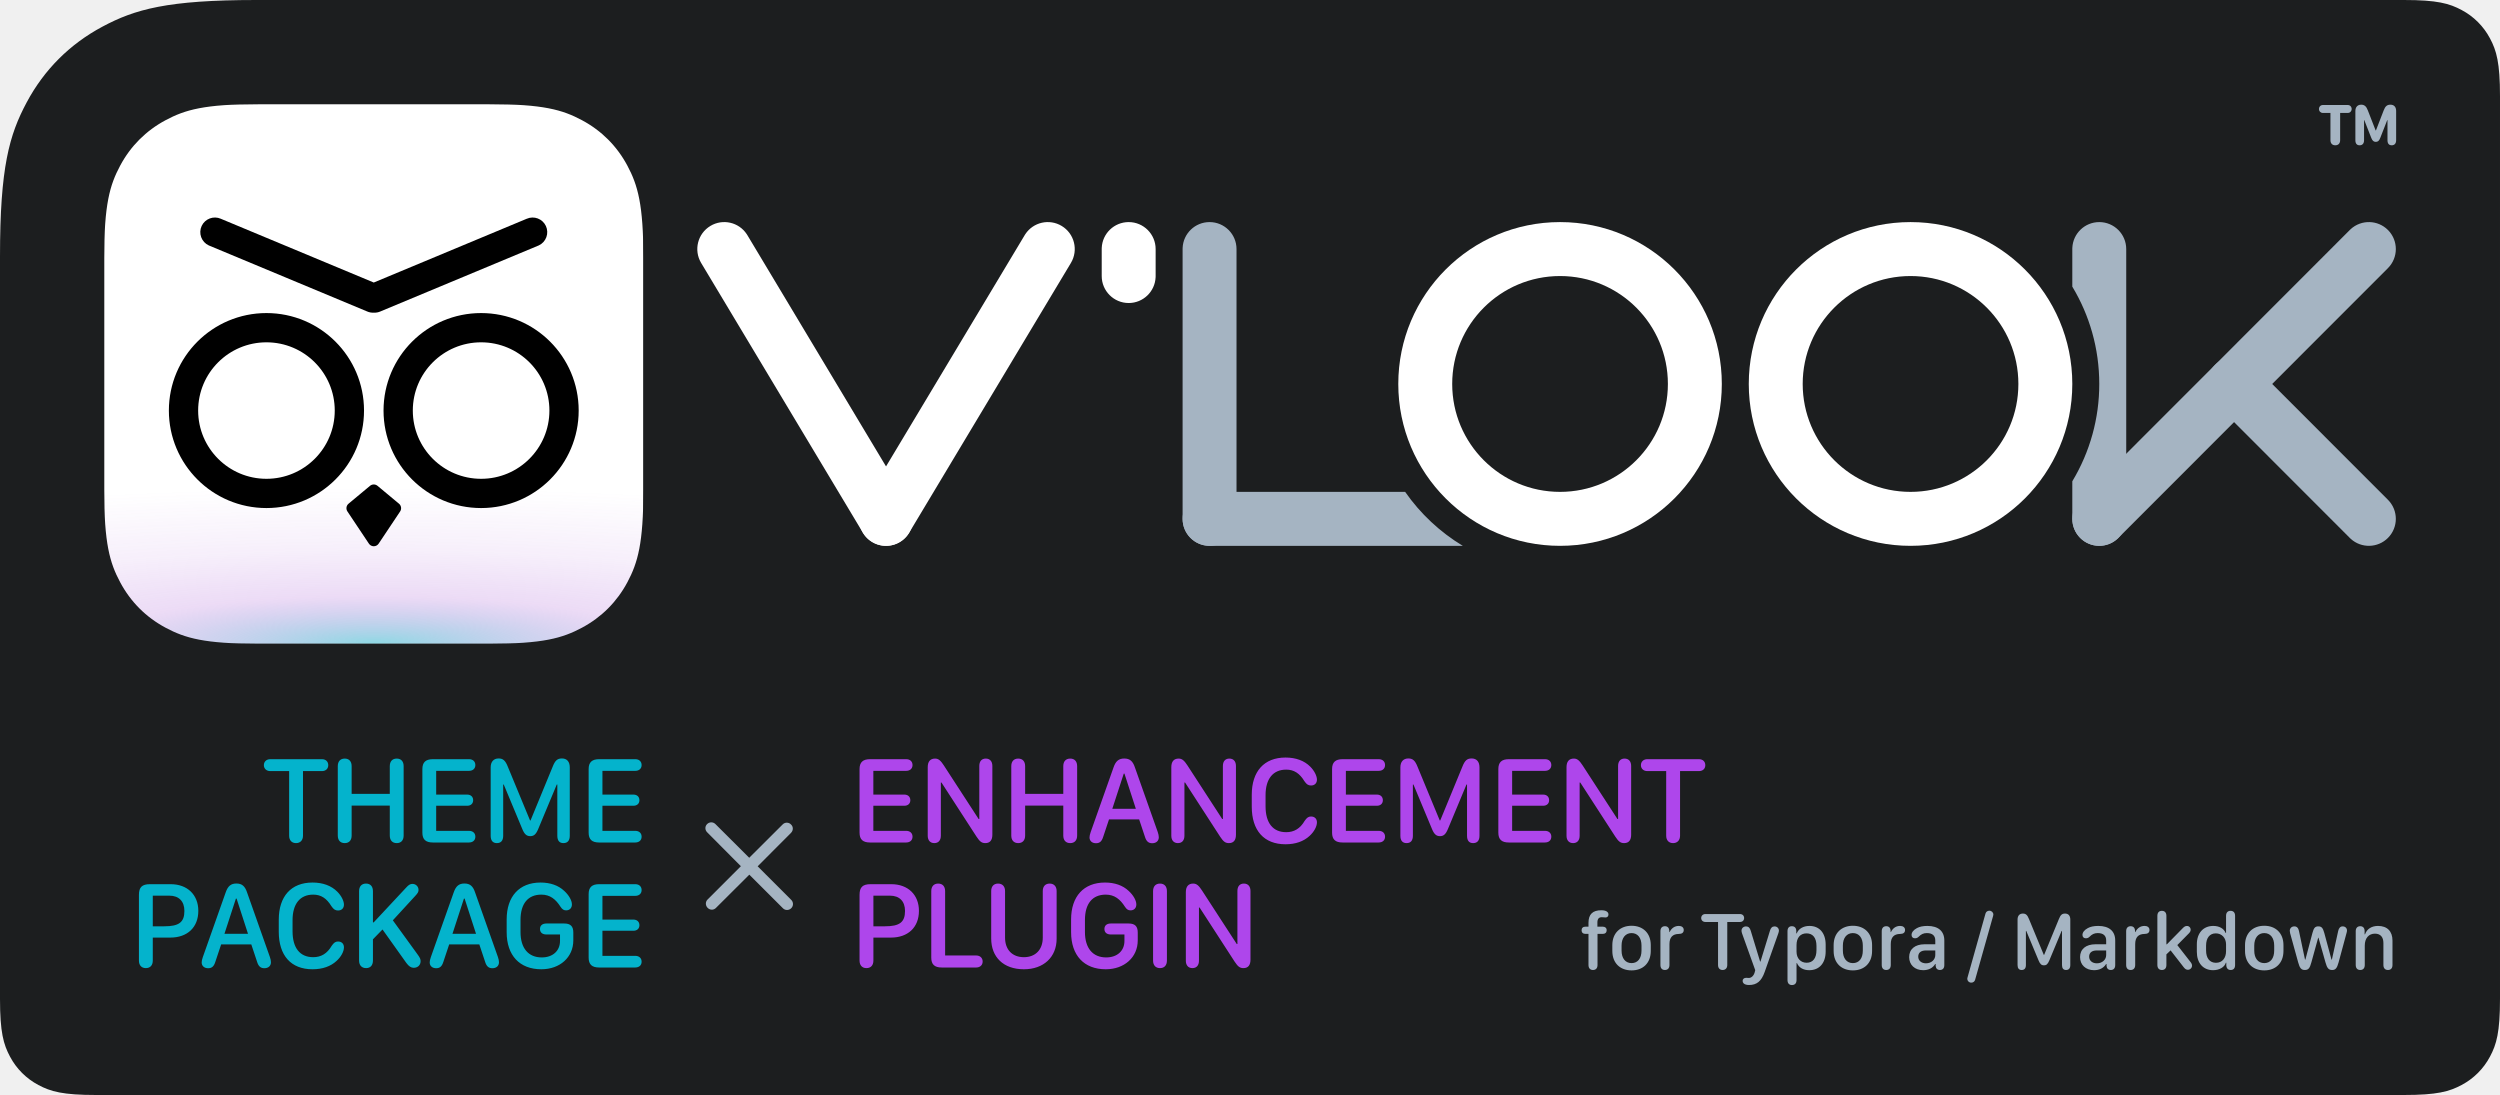
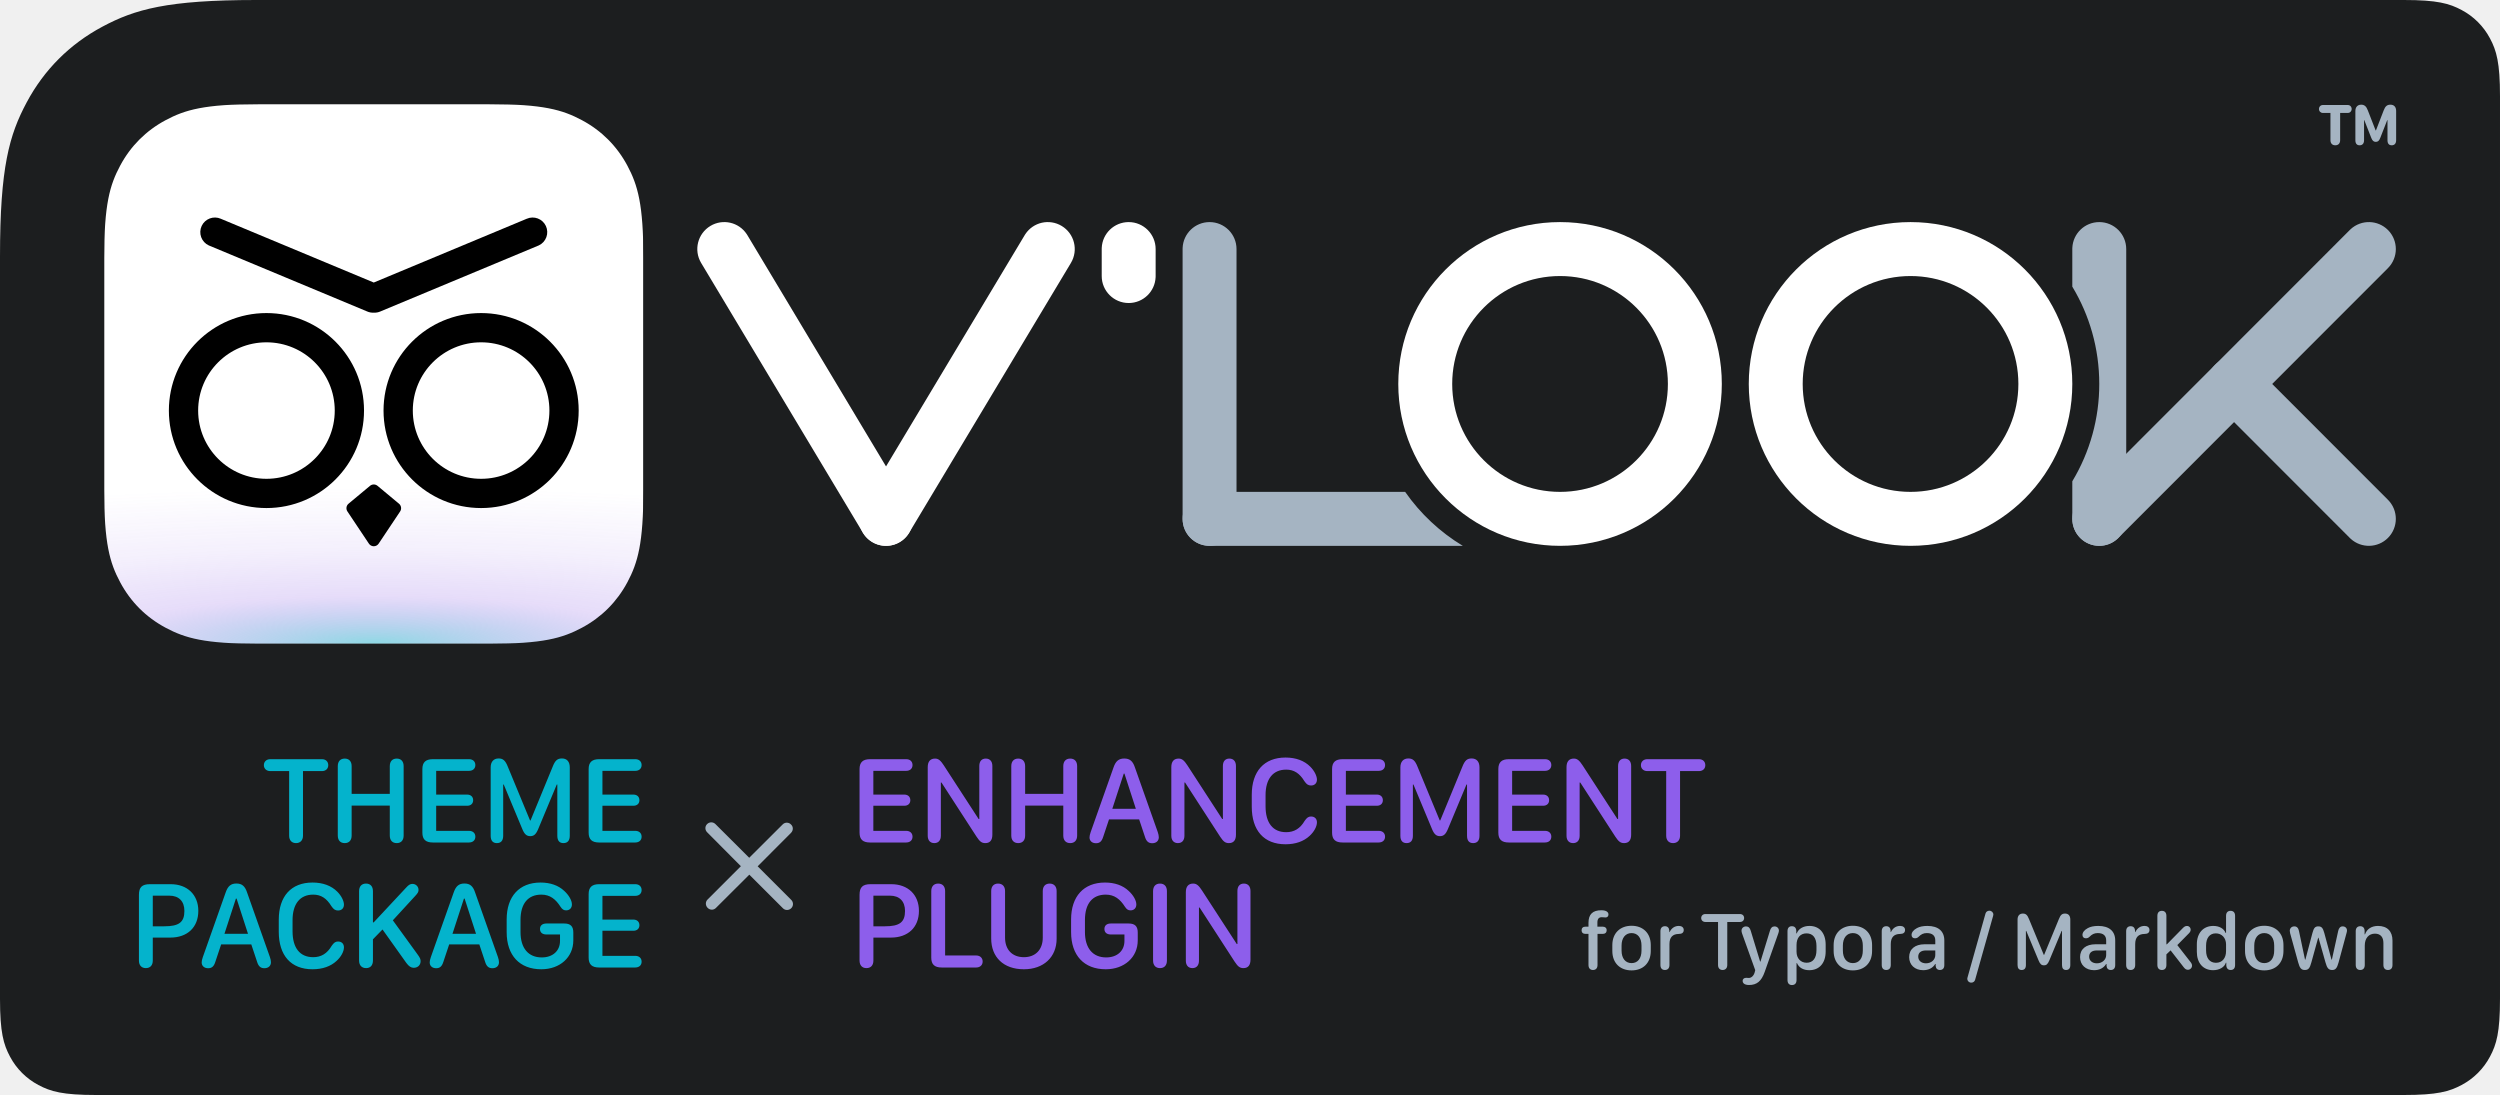
<svg xmlns="http://www.w3.org/2000/svg" xmlns:xlink="http://www.w3.org/1999/xlink" width="500" height="219" viewBox="0 0 500 219">
  <defs>
    <path d="M51.278 0H480.77c6.686 0 9.11.696 11.555 2.003a13.63 13.63 0 0 1 5.67 5.67c1.308 2.445 2.004 4.87 2.004 11.556v180.542c0 6.686-.696 9.11-2.003 11.555a13.63 13.63 0 0 1-5.67 5.67c-2.445 1.308-4.87 2.004-11.556 2.004H19.229c-6.686 0-9.11-.696-11.555-2.003a13.63 13.63 0 0 1-5.67-5.67C.695 208.881 0 206.456 0 199.77V51.278c0-17.83 1.857-24.296 5.343-30.815 3.486-6.518 8.602-11.634 15.12-15.12C26.982 1.857 33.447 0 51.278 0z" id="a" />
    <path d="M30.782 0h46.28c10.703 0 14.584 1.114 18.497 3.207 3.913 2.093 6.984 5.164 9.077 9.077 2.093 3.913 3.207 7.794 3.207 18.498v46.353c0 10.703-1.114 14.585-3.207 18.498-2.093 3.913-5.164 6.984-9.077 9.076-3.913 2.093-7.794 3.208-18.498 3.208h-46.28c-10.703 0-14.584-1.115-18.497-3.208-3.913-2.092-6.984-5.163-9.077-9.076C1.114 91.72 0 87.838 0 77.135V30.782c0-10.704 1.114-14.585 3.207-18.498C5.3 8.371 8.371 5.3 12.284 3.207 16.197 1.114 20.078 0 30.782 0z" id="b" />
    <radialGradient cy="100%" fx="50%" fy="100%" r="72.558%" gradientTransform="matrix(0 -1 2.40112 0 -1.901 1.5)" id="d">
      <stop stop-color="#04AAC2" stop-opacity=".45" offset="0%" />
-       <stop stop-color="#9639CC" stop-opacity=".18" offset="30.303%" />
-       <stop stop-color="#9639CC" stop-opacity=".08" offset="59.775%" />
-       <stop stop-color="#9639CC" stop-opacity="0" offset="100%" />
+       <stop stop-color="#753FE0" stop-opacity=".18" offset="30.303%" />
+       <stop stop-color="#753FE0" stop-opacity=".08" offset="59.775%" />
+       <stop stop-color="#753FE0" stop-opacity="0" offset="100%" />
    </radialGradient>
  </defs>
  <g fill="none" xlink:href="#a" fill-rule="evenodd">
    <use fill="#1C1E1F" xlink:href="#a" />
    <g transform="translate(20.833 20.833)">
      <mask id="c" fill="#fff">
        <use xlink:href="#b" />
      </mask>
      <g mask="url(#c)">
        <path fill="#FFF" d="M0 0h107.843v107.917H0z" />
        <path fill="url(#d)" d="M0 64.75h107.843v43.167H0z" />
      </g>
      <g mask="url(#c)" fill="#000">
        <path d="M54.67 76.332l4.297 3.577a1.17 1.17 0 0 1 .225 1.55l-4.296 6.438a1.17 1.17 0 0 1-1.948 0l-4.296-6.439a1.17 1.17 0 0 1 .224-1.55l4.296-3.576a1.17 1.17 0 0 1 1.499 0zM32.457 41.78c10.777 0 19.514 8.73 19.514 19.499 0 10.769-8.737 19.498-19.514 19.498-10.778 0-19.515-8.73-19.515-19.498 0-10.769 8.737-19.499 19.515-19.499zm42.932 0c10.777 0 19.514 8.73 19.514 19.499 0 10.769-8.737 19.498-19.514 19.498-10.778 0-19.515-8.73-19.515-19.498 0-10.769 8.737-19.499 19.515-19.499zm-42.932 5.85c-7.545 0-13.66 6.11-13.66 13.649 0 7.538 6.115 13.649 13.66 13.649 7.544 0 13.66-6.111 13.66-13.65 0-7.537-6.116-13.648-13.66-13.648zm42.932 0c-7.545 0-13.66 6.11-13.66 13.649 0 7.538 6.115 13.649 13.66 13.649 7.544 0 13.66-6.111 13.66-13.65 0-7.537-6.116-13.648-13.66-13.648zm9.123-24.711a2.929 2.929 0 0 1 3.83 1.442 2.923 2.923 0 0 1-1.416 3.887L55.312 41.429l-.06.028c-.433.19-.887.267-1.33.243a2.916 2.916 0 0 1-1.331-.243l-.045-.02-.032-.014-31.597-13.175A2.923 2.923 0 0 1 19.5 24.36a2.929 2.929 0 0 1 3.83-1.442l.06.027 30.53 12.729 30.53-12.73z" />
      </g>
    </g>
    <g fill-rule="nonzero">
      <path d="M443 72.976a5.39 5.39 0 0 1 7.432-.186l.194.186 26.961 26.98a5.398 5.398 0 0 1 0 7.63 5.39 5.39 0 0 1-7.43.186l-.195-.186L443 80.607a5.398 5.398 0 0 1 0-7.63z" fill="#A5B4C2" />
      <path d="M477.587 45.997a5.39 5.39 0 0 0-7.43-.186l-.195.186-53.922 53.958a5.398 5.398 0 0 0 0 7.631 5.39 5.39 0 0 0 7.43.186l.196-.186 53.921-53.958a5.398 5.398 0 0 0 0-7.631z" fill="#A5B4C2" />
      <path d="M212.333 45.186a5.39 5.39 0 0 0-7.266 1.641l-.132.21-32.353 53.958a5.398 5.398 0 0 0 1.85 7.403 5.39 5.39 0 0 0 7.266-1.642l.132-.21 32.353-53.957a5.398 5.398 0 0 0-1.85-7.403z" fill="#FFF" />
      <path d="M142.079 45.186a5.39 5.39 0 0 1 7.266 1.641l.132.21 32.353 53.958a5.398 5.398 0 0 1-1.85 7.403 5.39 5.39 0 0 1-7.266-1.642l-.132-.21L140.23 52.59a5.398 5.398 0 0 1 1.85-7.403z" fill="#FFF" />
      <path d="M241.912 44.417c-2.9 0-5.265 2.29-5.387 5.161l-.005.234v53.959a5.394 5.394 0 0 0 5.392 5.396c2.9 0 5.264-2.29 5.387-5.162l.005-.234V49.812a5.394 5.394 0 0 0-5.392-5.395z" fill="#A5B4C2" />
      <path d="M225.735 44.417c-2.9 0-5.265 2.29-5.387 5.161l-.005.234v5.396a5.394 5.394 0 0 0 5.392 5.396c2.9 0 5.265-2.29 5.387-5.162l.005-.234v-5.396a5.394 5.394 0 0 0-5.392-5.395z" fill="#FFF" />
      <path d="M419.853 44.417a5.394 5.394 0 0 1 5.392 5.395v53.959l-.005.234a5.394 5.394 0 0 1-5.387 5.162 5.394 5.394 0 0 1-5.392-5.396v-7.514a37.614 37.614 0 0 0 5.392-19.465c0-7.12-1.969-13.78-5.392-19.465v-7.515l.005-.234a5.394 5.394 0 0 1 5.387-5.161zM281.03 98.374a37.96 37.96 0 0 0 11.528 10.793h-50.646l-.234-.005a5.394 5.394 0 0 1-5.158-5.391 5.394 5.394 0 0 1 5.392-5.396z" fill="#A5B4C2" />
      <path d="M312.01 44.417c-17.868 0-32.353 14.494-32.353 32.375 0 17.88 14.485 32.375 32.353 32.375 17.868 0 32.353-14.495 32.353-32.375 0-17.88-14.485-32.375-32.353-32.375zm0 10.791c11.912 0 21.568 9.663 21.568 21.584 0 11.92-9.656 21.583-21.568 21.583s-21.569-9.663-21.569-21.583c0-11.92 9.657-21.584 21.569-21.584zM382.108 44.417c-17.868 0-32.353 14.494-32.353 32.375 0 17.88 14.485 32.375 32.353 32.375 17.868 0 32.353-14.495 32.353-32.375 0-17.88-14.485-32.375-32.353-32.375zm0 10.791c11.912 0 21.568 9.663 21.568 21.584 0 11.92-9.656 21.583-21.568 21.583s-21.569-9.663-21.569-21.583c0-11.92 9.657-21.584 21.569-21.584z" fill="#FFF" />
    </g>
    <g fill="#A5B4C2" fill-rule="nonzero">
      <path d="M467.057 29.059c.603 0 .972-.387.972-1.02v-5.45h1.53c.445 0 .773-.339.773-.79 0-.457-.328-.797-.773-.797h-4.987c-.445 0-.779.34-.779.797 0 .451.334.79.78.79h1.517v5.45c0 .633.363 1.02.967 1.02zM471.926 29.059c.562 0 .885-.37.885-1.008v-4.026h.046l1.4 3.563c.23.586.505.785.903.785.393 0 .662-.187.89-.785l1.395-3.563h.053v4.026c0 .656.293 1.008.844 1.008.562 0 .885-.37.885-1.008v-5.86c0-.796-.416-1.254-1.143-1.254-.65 0-1.031.293-1.348 1.143l-1.547 4.002h-.064l-1.553-3.996c-.31-.838-.715-1.149-1.336-1.149-.715 0-1.16.475-1.16 1.254v5.86c0 .656.293 1.008.85 1.008z" />
    </g>
    <g fill-rule="nonzero">
      <g fill="#04B3CC">
        <path d="M59.207 168.622c.854 0 1.392-.574 1.392-1.49v-12.914h3.796c.757 0 1.257-.476 1.257-1.184s-.5-1.197-1.257-1.197H54.043c-.744 0-1.27.489-1.27 1.197 0 .695.526 1.184 1.27 1.184h3.785v12.915c0 .928.524 1.49 1.379 1.49zM79.349 168.622c.866 0 1.379-.561 1.379-1.514V153.23c0-.952-.513-1.514-1.38-1.514-.878 0-1.391.562-1.391 1.514v5.542h-7.63v-5.542c0-.952-.512-1.514-1.379-1.514-.879 0-1.391.562-1.391 1.514v13.88c0 .952.512 1.513 1.391 1.513.867 0 1.38-.561 1.38-1.514v-5.993h7.629v5.993c0 .953.513 1.514 1.392 1.514zM84.475 166.522c0 1.368.66 1.978 2.1 1.978h7.214c.782 0 1.282-.452 1.282-1.16 0-.72-.5-1.172-1.282-1.172h-6.555v-5.017h6.201c.72 0 1.197-.427 1.197-1.11 0-.684-.476-1.124-1.197-1.124h-6.2v-4.748h6.579c.757 0 1.257-.452 1.257-1.16s-.5-1.172-1.257-1.172h-7.239c-1.44 0-2.1.623-2.1 1.978v12.707zM99.38 168.622c.818 0 1.258-.513 1.258-1.477v-10.242h.11l3.71 8.9c.44 1.073.891 1.427 1.6 1.427.695 0 1.135-.341 1.586-1.428l3.711-8.899h.11v10.242c0 .977.415 1.477 1.22 1.477.831 0 1.27-.513 1.27-1.477v-13.672c0-1.135-.573-1.782-1.562-1.782-.903 0-1.367.378-1.88 1.697l-4.407 10.705h-.097l-4.42-10.693c-.512-1.318-1-1.71-1.867-1.71-.989 0-1.587.66-1.587 1.783v13.672c0 .977.427 1.477 1.245 1.477zM117.727 166.522c0 1.368.66 1.978 2.1 1.978h7.214c.782 0 1.282-.452 1.282-1.16 0-.72-.5-1.172-1.282-1.172h-6.555v-5.017h6.201c.72 0 1.197-.427 1.197-1.11 0-.684-.476-1.124-1.197-1.124h-6.2v-4.748h6.579c.757 0 1.257-.452 1.257-1.16s-.5-1.172-1.257-1.172h-7.239c-1.44 0-2.1.623-2.1 1.978v12.707zM29.165 193.622c.88 0 1.392-.561 1.392-1.514v-4.59h3.503c3.406 0 5.603-2.038 5.603-5.346 0-3.21-2.185-5.335-5.53-5.335h-4.138c-1.586 0-2.209.599-2.209 2.149v13.122c0 .953.513 1.514 1.38 1.514zm1.392-8.362v-6.128h3.308c1.917 0 3.015 1.123 3.015 3.064 0 2.27-1.11 3.064-4.016 3.064h-2.307zM41.629 193.646c.744 0 1.16-.366 1.452-1.318l1.148-3.442h6.03l1.148 3.442c.28.94.72 1.318 1.464 1.318.794 0 1.319-.463 1.319-1.196 0-.305-.073-.635-.208-1.037l-4.577-12.952c-.415-1.233-1.014-1.758-2.124-1.758-1.111 0-1.71.537-2.137 1.758l-4.577 12.952c-.159.463-.232.78-.232 1.074 0 .708.525 1.16 1.294 1.16zm3.26-6.884l2.294-7.044h.134l2.283 7.044h-4.712zM55.752 186.334c0 4.773 2.442 7.52 6.75 7.52 2.015 0 3.638-.586 4.798-1.66.916-.818 1.49-1.904 1.49-2.722 0-.708-.452-1.172-1.185-1.172-.512 0-.83.232-1.27.866-.903 1.55-2.111 2.271-3.698 2.271-2.649 0-4.126-1.843-4.126-5.176v-2.221c0-3.26 1.49-5.115 4.126-5.115 1.563 0 2.686.732 3.65 2.32.44.646.793.854 1.33.854.696 0 1.172-.452 1.172-1.172 0-.733-.512-1.77-1.33-2.588-1.184-1.196-2.881-1.831-4.956-1.831-4.285 0-6.75 2.77-6.75 7.446v2.38zM82.742 193.561c.818 0 1.38-.55 1.38-1.33 0-.416-.123-.696-.684-1.453l-4.87-6.714 4.504-4.907c.5-.537.634-.794.634-1.16 0-.684-.524-1.22-1.22-1.22-.428 0-.77.195-1.245.732l-6.507 6.97h-.146v-6.25c0-.952-.513-1.514-1.38-1.514-.879 0-1.391.562-1.391 1.514v13.88c0 .952.525 1.513 1.404 1.513.866 0 1.367-.561 1.367-1.514v-4.248l1.916-1.965 4.761 6.69c.5.683.952.976 1.477.976zM87.234 193.646c.745 0 1.16-.366 1.453-1.318l1.147-3.442h6.03l1.148 3.442c.28.94.72 1.318 1.465 1.318.793 0 1.318-.463 1.318-1.196 0-.305-.073-.635-.207-1.037L95.01 178.46c-.415-1.233-1.013-1.758-2.124-1.758-1.11 0-1.709.537-2.136 1.758l-4.578 12.952c-.158.463-.232.78-.232 1.074 0 .708.525 1.16 1.294 1.16zm3.26-6.884l2.294-7.044h.135l2.282 7.044h-4.711zM101.333 186.432c0 4.651 2.588 7.422 6.934 7.422 3.723 0 6.396-2.405 6.396-5.774v-1.587c0-1.233-.561-1.794-1.818-1.794h-3.565c-.806 0-1.282.403-1.282 1.098 0 .696.476 1.099 1.282 1.099h2.722v1.306c0 1.965-1.452 3.284-3.65 3.284-2.685 0-4.248-1.856-4.248-5.066v-2.442c0-3.259 1.502-5.053 4.163-5.053 1.733 0 2.869.903 3.845 2.441.342.513.647.708 1.111.708.696 0 1.16-.464 1.16-1.184 0-.806-.61-1.868-1.538-2.71-1.16-1.098-2.784-1.672-4.737-1.672-4.26 0-6.775 2.783-6.775 7.385v2.54zM117.727 191.522c0 1.368.66 1.978 2.1 1.978h7.214c.782 0 1.282-.452 1.282-1.16 0-.72-.5-1.172-1.282-1.172h-6.555v-5.017h6.201c.72 0 1.197-.427 1.197-1.11 0-.684-.476-1.124-1.197-1.124h-6.2v-4.748h6.579c.757 0 1.257-.452 1.257-1.16s-.5-1.172-1.257-1.172h-7.239c-1.44 0-2.1.623-2.1 1.978v12.707z" />
      </g>
      <g fill="#A5B4C2">
        <path d="M319.503 192.997v-6.217h1.034c.504 0 .797-.277.797-.725 0-.455-.293-.724-.797-.724h-1.058v-.822c0-.74.293-1.066.878-1.066.35 0 .44.049.757.049.35 0 .578-.236.578-.602 0-.236-.114-.432-.325-.586-.245-.163-.619-.253-1.107-.253-1.71 0-2.564.79-2.564 2.523v.757h-.586c-.504 0-.797.269-.797.724 0 .456.301.725.797.725h.586v6.217c0 .635.334 1.001.904 1.001.57 0 .903-.366.903-1.001zM326.315 185.152c-2.247 0-3.85 1.432-3.85 3.882v1.147c0 2.482 1.603 3.898 3.85 3.898 2.237 0 3.84-1.416 3.84-3.898v-1.155c0-2.442-1.603-3.874-3.84-3.874zm0 1.465c1.237 0 1.985.968 1.985 2.498v1.001c0 1.555-.748 2.507-1.985 2.507-1.23 0-2.002-.952-2.002-2.507v-1c0-1.53.773-2.5 2.002-2.5zM333.891 192.997v-4.175c0-1.35.627-2.018 1.855-2.034.31-.008.546-.057.709-.171.195-.13.292-.334.292-.619 0-.268-.105-.488-.3-.618-.163-.13-.4-.195-.684-.195-.798 0-1.449.415-1.84 1.228h-.065v-.26c-.024-.578-.333-.911-.87-.911-.57 0-.904.366-.904 1v6.755c0 .635.318 1.001.896 1.001.577 0 .911-.366.911-1.001zM344.527 193.998c.57 0 .928-.382.928-.993v-8.61h2.531c.505 0 .838-.317.838-.79 0-.471-.333-.797-.838-.797h-6.901c-.496 0-.846.326-.846.798 0 .464.35.79.846.79h2.523v8.61c0 .618.35.992.92.992zM348.523 196.187a.67.67 0 0 0 .204.488c.211.212.594.326 1.074.326 1.554 0 2.482-.749 3.133-2.604l2.726-7.715c.082-.236.122-.407.122-.553 0-.489-.374-.847-.87-.847-.464 0-.765.285-.928.88l-1.888 6.151h-.073l-1.872-6.152c-.163-.594-.472-.879-.944-.879-.521 0-.904.366-.904.855 0 .146.033.325.106.545l2.637 7.349c0 .04-.106.455-.122.48-.195.659-.651 1.082-1.172 1.082-.212 0-.366-.032-.513-.032-.431 0-.716.252-.716.626zM359.306 196.008v-3.385h.09c.382.903 1.27 1.416 2.45 1.416 2.034 0 3.287-1.424 3.287-3.76v-1.343c0-2.327-1.237-3.751-3.247-3.751-1.22 0-2.19.57-2.54 1.497h-.089v-.529c-.024-.586-.342-.911-.887-.911-.561 0-.87.358-.87 1v9.766c0 .643.325 1.001.895 1.001.577 0 .911-.358.911-1zm0-5.672v-1.318c0-1.473.757-2.344 2.002-2.344 1.27 0 1.986.903 1.986 2.514v.847c0 1.595-.716 2.514-1.962 2.514-1.204 0-2.026-.887-2.026-2.213zM370.577 185.152c-2.246 0-3.85 1.432-3.85 3.882v1.147c0 2.482 1.604 3.898 3.85 3.898 2.238 0 3.841-1.416 3.841-3.898v-1.155c0-2.442-1.603-3.874-3.84-3.874zm0 1.465c1.237 0 1.986.968 1.986 2.498v1.001c0 1.555-.749 2.507-1.986 2.507-1.229 0-2.002-.952-2.002-2.507v-1c0-1.53.773-2.5 2.002-2.5zM378.154 192.997v-4.175c0-1.35.626-2.018 1.855-2.034.31-.008.545-.057.708-.171.196-.13.293-.334.293-.619 0-.268-.106-.488-.3-.618-.164-.13-.4-.195-.685-.195-.797 0-1.448.415-1.839 1.228h-.065v-.26c-.024-.578-.333-.911-.87-.911-.57 0-.904.366-.904 1v6.755c0 .635.317 1.001.895 1.001.578 0 .912-.366.912-1.001zM387.04 192.802h.09v.382c.04.513.358.814.854.814.562 0 .88-.358.88-.977v-4.923c0-1.872-1.213-2.913-3.386-2.913-.895 0-1.579.154-2.1.439-.724.39-1.066.879-1.066 1.375 0 .39.26.66.66.66.309 0 .52-.082.74-.293.496-.505.968-.75 1.652-.75 1.099 0 1.693.505 1.693 1.474v.765h-2.149c-1.92.008-3.076.976-3.076 2.563 0 1.563 1.131 2.62 2.808 2.62 1.066 0 1.928-.439 2.4-1.236zm-3.393-1.473c0-.79.553-1.237 1.514-1.237h1.896v.927c0 .928-.806 1.644-1.856 1.644-.927 0-1.554-.537-1.554-1.334zM395.024 195.951l3.597-12.76c.024-.065.04-.18.049-.269.008-.423-.35-.781-.798-.781-.374 0-.675.22-.773.57l-3.589 12.76a.78.78 0 0 0 .749 1.058c.366 0 .667-.22.765-.578zM404.342 193.998c.545 0 .838-.342.838-.985v-6.827h.073l2.474 5.932c.293.716.594.952 1.066.952.464 0 .757-.228 1.058-.952l2.474-5.932h.074v6.827c0 .651.276.985.813.985.554 0 .847-.342.847-.985V183.9c0-.757-.383-1.188-1.042-1.188-.602 0-.911.252-1.253 1.13l-2.938 7.138h-.065l-2.946-7.13c-.342-.878-.667-1.138-1.245-1.138-.66 0-1.058.439-1.058 1.188v9.114c0 .651.285.985.83.985zM421.22 192.802h.09v.382c.04.513.358.814.854.814.562 0 .879-.358.879-.977v-4.923c0-1.872-1.213-2.913-3.385-2.913-.896 0-1.58.154-2.1.439-.724.39-1.066.879-1.066 1.375 0 .39.26.66.66.66.308 0 .52-.082.74-.293.496-.505.968-.75 1.652-.75 1.098 0 1.692.505 1.692 1.474v.765h-2.148c-1.92.008-3.076.976-3.076 2.563 0 1.563 1.131 2.62 2.807 2.62 1.066 0 1.93-.439 2.401-1.236zm-3.393-1.473c0-.79.553-1.237 1.513-1.237h1.896v.927c0 .928-.805 1.644-1.855 1.644-.928 0-1.554-.537-1.554-1.334zM427.039 192.997v-4.175c0-1.35.626-2.018 1.855-2.034.31-.008.546-.057.708-.171.196-.13.293-.334.293-.619 0-.268-.106-.488-.3-.618-.164-.13-.4-.195-.684-.195-.798 0-1.449.415-1.84 1.228h-.065v-.26c-.024-.578-.333-.911-.87-.911-.57 0-.904.366-.904 1v6.755c0 .635.318 1.001.895 1.001.578 0 .912-.366.912-1.001zM433.28 192.997v-2.124l.839-.798 2.645 3.402c.26.334.512.48.814.48.455 0 .83-.382.83-.83 0-.228-.106-.48-.318-.74l-2.628-3.37 2.335-2.368c.236-.244.334-.455.334-.7a.731.731 0 0 0-.757-.756c-.277 0-.513.122-.806.423l-3.198 3.255h-.09v-5.705c0-.634-.333-1-.903-1-.577 0-.903.366-.903 1v9.831c0 .635.334 1.001.911 1.001.57 0 .896-.366.896-1.001zM445.17 192.55h.09v.528c.032.586.35.92.879.92.57 0 .879-.358.879-1.001v-9.83c0-.635-.326-1.002-.904-1.002-.577 0-.903.367-.903 1.001v3.426h-.09c-.333-.878-1.269-1.407-2.465-1.407-2.002 0-3.288 1.432-3.288 3.678v1.497c0 2.246 1.261 3.679 3.255 3.679 1.245 0 2.287-.61 2.547-1.49zm-3.955-2.458v-.96c0-1.539.716-2.458 1.937-2.458 1.213 0 2.059.911 2.059 2.213v1.327c0 1.44-.781 2.344-2.018 2.344-1.245 0-1.978-.912-1.978-2.466zM452.853 185.152c-2.246 0-3.85 1.432-3.85 3.882v1.147c0 2.482 1.604 3.898 3.85 3.898 2.238 0 3.84-1.416 3.84-3.898v-1.155c0-2.442-1.602-3.874-3.84-3.874zm0 1.465c1.237 0 1.985.968 1.985 2.498v1.001c0 1.555-.748 2.507-1.985 2.507-1.23 0-2.002-.952-2.002-2.507v-1c0-1.53.773-2.5 2.002-2.5zM459.632 192.468c.317 1.18.642 1.53 1.334 1.53.692 0 .993-.326 1.31-1.53l1.36-4.915h.065l1.391 4.915c.326 1.204.66 1.53 1.343 1.53.643 0 .968-.334 1.286-1.53l1.587-5.867c.065-.22.09-.375.09-.497 0-.488-.35-.83-.88-.83-.44 0-.757.334-.879.92l-1.261 5.72h-.081l-1.44-5.322c-.277-1.025-.562-1.318-1.189-1.318-.635 0-.911.293-1.18 1.318l-1.408 5.323H461l-1.205-5.705c-.114-.61-.44-.936-.911-.936-.553 0-.928.366-.928.895 0 .122.025.269.073.489l1.604 5.81zM478.496 193.005v-4.899c0-1.855-1.058-2.921-2.898-2.921-1.285 0-2.238.626-2.588 1.676h-.089v-.692c-.016-.594-.334-.927-.879-.927-.553 0-.895.366-.895.976v6.779c0 .635.325 1.001.903 1.001.57 0 .904-.366.904-1.001v-3.874c0-1.489.789-2.392 2.034-2.392 1.09 0 1.693.667 1.693 1.88v4.386c0 .635.333 1.001.911 1.001.57 0 .904-.358.904-.993z" />
      </g>
      <path d="M143.19 181.584l6.674-6.653 6.714 6.714c.447.468 1.2.468 1.668 0a1.167 1.167 0 0 0 0-1.669l-6.714-6.713 6.673-6.694c.468-.468.489-1.22 0-1.668a1.156 1.156 0 0 0-1.688 0l-6.674 6.653-6.754-6.735a1.167 1.167 0 0 0-1.668 0c-.468.448-.448 1.2.02 1.648l6.734 6.775-6.653 6.653c-.468.448-.468 1.22.02 1.689.469.468 1.201.468 1.649 0z" fill="#A5B4C2" />
-       <g fill="#AE46EB">
+       <g fill="#8D5EEB">
        <path d="M171.91 166.522c0 1.368.659 1.978 2.099 1.978h7.214c.782 0 1.282-.452 1.282-1.16 0-.72-.5-1.172-1.282-1.172h-6.555v-5.017h6.201c.72 0 1.197-.427 1.197-1.11 0-.684-.476-1.124-1.197-1.124h-6.2v-4.748h6.579c.757 0 1.257-.452 1.257-1.16s-.5-1.172-1.257-1.172h-7.239c-1.44 0-2.1.623-2.1 1.978v12.707zM188.17 167.145V156.5h.121l7.02 10.84c.646.977 1.037 1.282 1.757 1.282.928 0 1.404-.586 1.404-1.672v-13.758c0-.915-.488-1.477-1.318-1.477-.83 0-1.294.562-1.294 1.477V163.8h-.135l-6.958-10.717c-.598-.904-1.025-1.368-1.745-1.368-.977 0-1.477.598-1.477 1.722v13.708c0 .916.488 1.477 1.318 1.477.83 0 1.306-.561 1.306-1.477zM214.048 168.622c.867 0 1.38-.561 1.38-1.514V153.23c0-.952-.513-1.514-1.38-1.514-.879 0-1.392.562-1.392 1.514v5.542h-7.629v-5.542c0-.952-.513-1.514-1.38-1.514-.878 0-1.39.562-1.39 1.514v13.88c0 .952.512 1.513 1.39 1.513.867 0 1.38-.561 1.38-1.514v-5.993h7.63v5.993c0 .953.512 1.514 1.391 1.514zM219.2 168.646c.744 0 1.16-.366 1.452-1.318l1.148-3.442h6.03l1.147 3.442c.281.94.72 1.318 1.465 1.318.794 0 1.318-.463 1.318-1.196 0-.305-.073-.635-.207-1.037l-4.578-12.952c-.415-1.233-1.013-1.758-2.124-1.758-1.11 0-1.709.537-2.136 1.758l-4.578 12.952c-.158.463-.232.78-.232 1.074 0 .708.525 1.16 1.294 1.16zm3.259-6.884l2.295-7.044h.134l2.283 7.044h-4.712zM236.887 167.145V156.5h.122l7.02 10.84c.647.977 1.037 1.282 1.757 1.282.928 0 1.404-.586 1.404-1.672v-13.758c0-.915-.488-1.477-1.318-1.477-.83 0-1.294.562-1.294 1.477V163.8h-.134l-6.958-10.717c-.599-.904-1.026-1.368-1.746-1.368-.977 0-1.477.598-1.477 1.722v13.708c0 .916.488 1.477 1.318 1.477.83 0 1.306-.561 1.306-1.477zM250.352 161.334c0 4.773 2.441 7.52 6.75 7.52 2.014 0 3.638-.586 4.798-1.66.915-.818 1.489-1.904 1.489-2.722 0-.708-.452-1.172-1.184-1.172-.513 0-.83.232-1.27.866-.903 1.55-2.112 2.271-3.698 2.271-2.65 0-4.126-1.843-4.126-5.176v-2.221c0-3.26 1.489-5.115 4.126-5.115 1.562 0 2.685.732 3.65 2.32.439.646.793.854 1.33.854.696 0 1.172-.452 1.172-1.172 0-.733-.513-1.77-1.33-2.588-1.185-1.196-2.882-1.831-4.957-1.831-4.284 0-6.75 2.77-6.75 7.446v2.38zM266.416 166.522c0 1.368.66 1.978 2.1 1.978h7.214c.781 0 1.282-.452 1.282-1.16 0-.72-.5-1.172-1.282-1.172h-6.555v-5.017h6.201c.72 0 1.196-.427 1.196-1.11 0-.684-.476-1.124-1.196-1.124h-6.201v-4.748h6.58c.756 0 1.257-.452 1.257-1.16s-.5-1.172-1.257-1.172h-7.24c-1.44 0-2.099.623-2.099 1.978v12.707zM281.321 168.622c.818 0 1.257-.513 1.257-1.477v-10.242h.11l3.711 8.9c.44 1.073.891 1.427 1.6 1.427.695 0 1.135-.341 1.586-1.428l3.711-8.899h.11v10.242c0 .977.415 1.477 1.22 1.477.83 0 1.27-.513 1.27-1.477v-13.672c0-1.135-.574-1.782-1.562-1.782-.904 0-1.367.378-1.88 1.697l-4.407 10.705h-.098L283.53 153.4c-.512-1.318-1-1.71-1.867-1.71-.989 0-1.587.66-1.587 1.783v13.672c0 .977.427 1.477 1.245 1.477zM299.668 166.522c0 1.368.66 1.978 2.1 1.978h7.214c.781 0 1.282-.452 1.282-1.16 0-.72-.5-1.172-1.282-1.172h-6.555v-5.017h6.201c.72 0 1.196-.427 1.196-1.11 0-.684-.476-1.124-1.196-1.124h-6.201v-4.748h6.58c.756 0 1.257-.452 1.257-1.16s-.5-1.172-1.257-1.172h-7.24c-1.44 0-2.099.623-2.099 1.978v12.707zM315.928 167.145V156.5h.122l7.02 10.84c.646.977 1.037 1.282 1.757 1.282.928 0 1.404-.586 1.404-1.672v-13.758c0-.915-.489-1.477-1.319-1.477s-1.294.562-1.294 1.477V163.8h-.134l-6.958-10.717c-.598-.904-1.025-1.368-1.746-1.368-.976 0-1.477.598-1.477 1.722v13.708c0 .916.489 1.477 1.319 1.477s1.306-.561 1.306-1.477zM334.617 168.622c.854 0 1.392-.574 1.392-1.49v-12.914h3.796c.757 0 1.257-.476 1.257-1.184s-.5-1.197-1.257-1.197h-10.352c-.744 0-1.27.489-1.27 1.197 0 .695.526 1.184 1.27 1.184h3.785v12.915c0 .928.524 1.49 1.379 1.49zM173.289 193.622c.879 0 1.391-.561 1.391-1.514v-4.59h3.504c3.406 0 5.603-2.038 5.603-5.346 0-3.21-2.185-5.335-5.53-5.335h-4.138c-1.587 0-2.21.599-2.21 2.149v13.122c0 .953.513 1.514 1.38 1.514zm1.391-8.362v-6.128h3.309c1.916 0 3.015 1.123 3.015 3.064 0 2.27-1.111 3.064-4.016 3.064h-2.308zM196.531 192.304c0-.72-.525-1.209-1.294-1.209h-6.213V178.23c0-.952-.513-1.514-1.38-1.514-.879 0-1.391.562-1.391 1.514v13.293c0 1.368.659 1.978 2.1 1.978h6.884c.77 0 1.294-.476 1.294-1.196zM211.326 187.738v-9.533c0-.928-.537-1.49-1.392-1.49-.866 0-1.38.562-1.38 1.49v9.326c0 2.405-1.464 3.906-3.771 3.906-2.32 0-3.772-1.49-3.772-3.906v-9.326c0-.928-.537-1.49-1.392-1.49-.866 0-1.379.562-1.379 1.49v9.497c0 3.698 2.43 6.152 6.543 6.152 3.943 0 6.543-2.441 6.543-6.116zM214.219 186.432c0 4.651 2.588 7.422 6.934 7.422 3.723 0 6.396-2.405 6.396-5.774v-1.587c0-1.233-.561-1.794-1.819-1.794h-3.564c-.806 0-1.282.403-1.282 1.098 0 .696.476 1.099 1.282 1.099h2.722v1.306c0 1.965-1.453 3.284-3.65 3.284-2.686 0-4.248-1.856-4.248-5.066v-2.441c0-3.26 1.501-5.054 4.163-5.054 1.733 0 2.868.903 3.845 2.441.342.513.647.708 1.11.708.696 0 1.16-.464 1.16-1.184 0-.806-.61-1.868-1.538-2.71-1.16-1.098-2.783-1.672-4.736-1.672-4.26 0-6.775 2.783-6.775 7.385v2.54zM232.005 193.622c.866 0 1.379-.561 1.379-1.514V178.23c0-.952-.513-1.514-1.38-1.514-.878 0-1.391.562-1.391 1.514v13.88c0 .952.525 1.513 1.392 1.513zM239.793 192.145V181.5h.122l7.019 10.84c.647.977 1.037 1.282 1.758 1.282.927 0 1.403-.586 1.403-1.672v-13.758c0-.915-.488-1.477-1.318-1.477-.83 0-1.294.562-1.294 1.477V188.8h-.134l-6.958-10.717c-.598-.904-1.026-1.368-1.746-1.368-.976 0-1.477.598-1.477 1.722v13.708c0 .916.488 1.477 1.319 1.477.83 0 1.306-.561 1.306-1.477z" />
      </g>
    </g>
  </g>
</svg>
